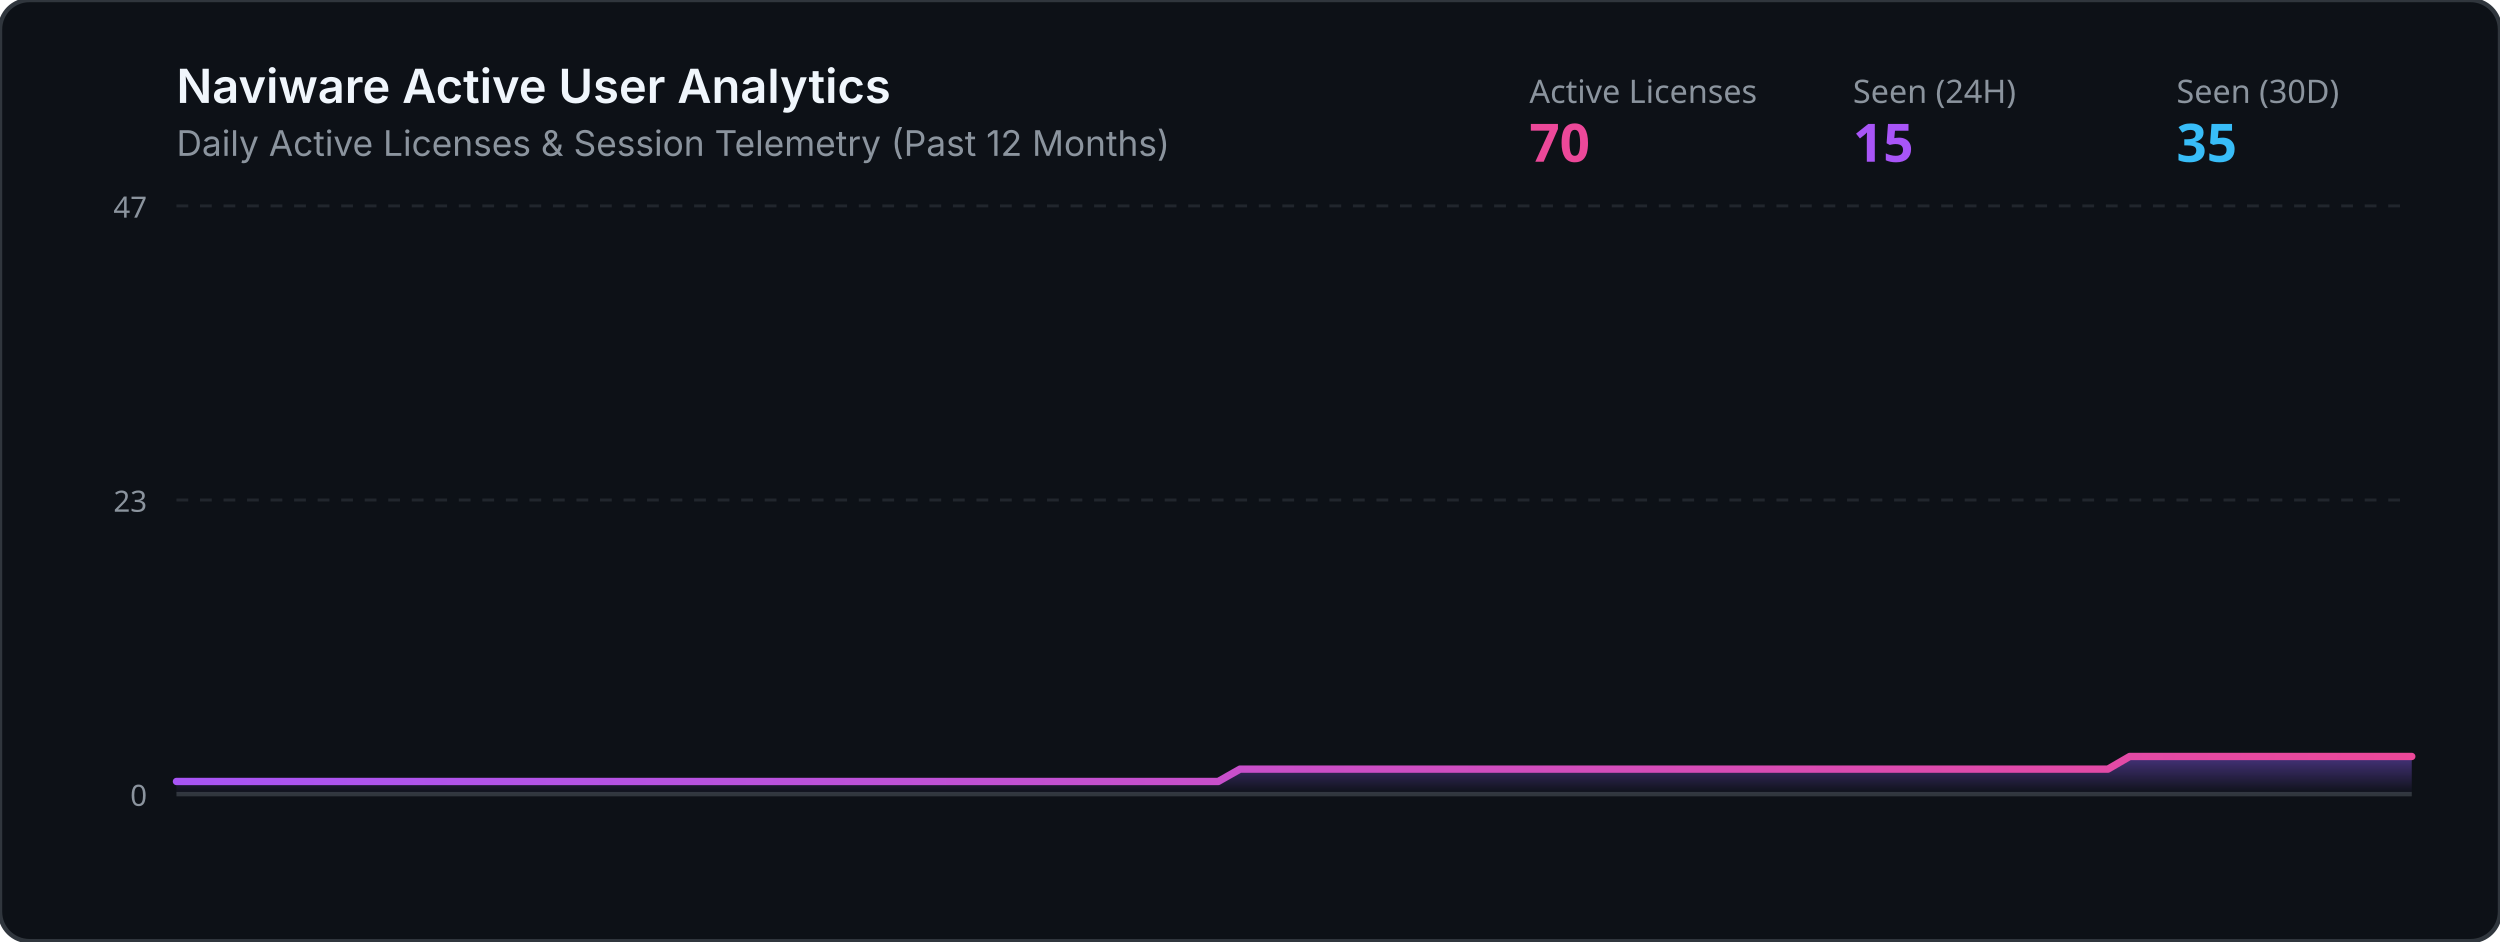
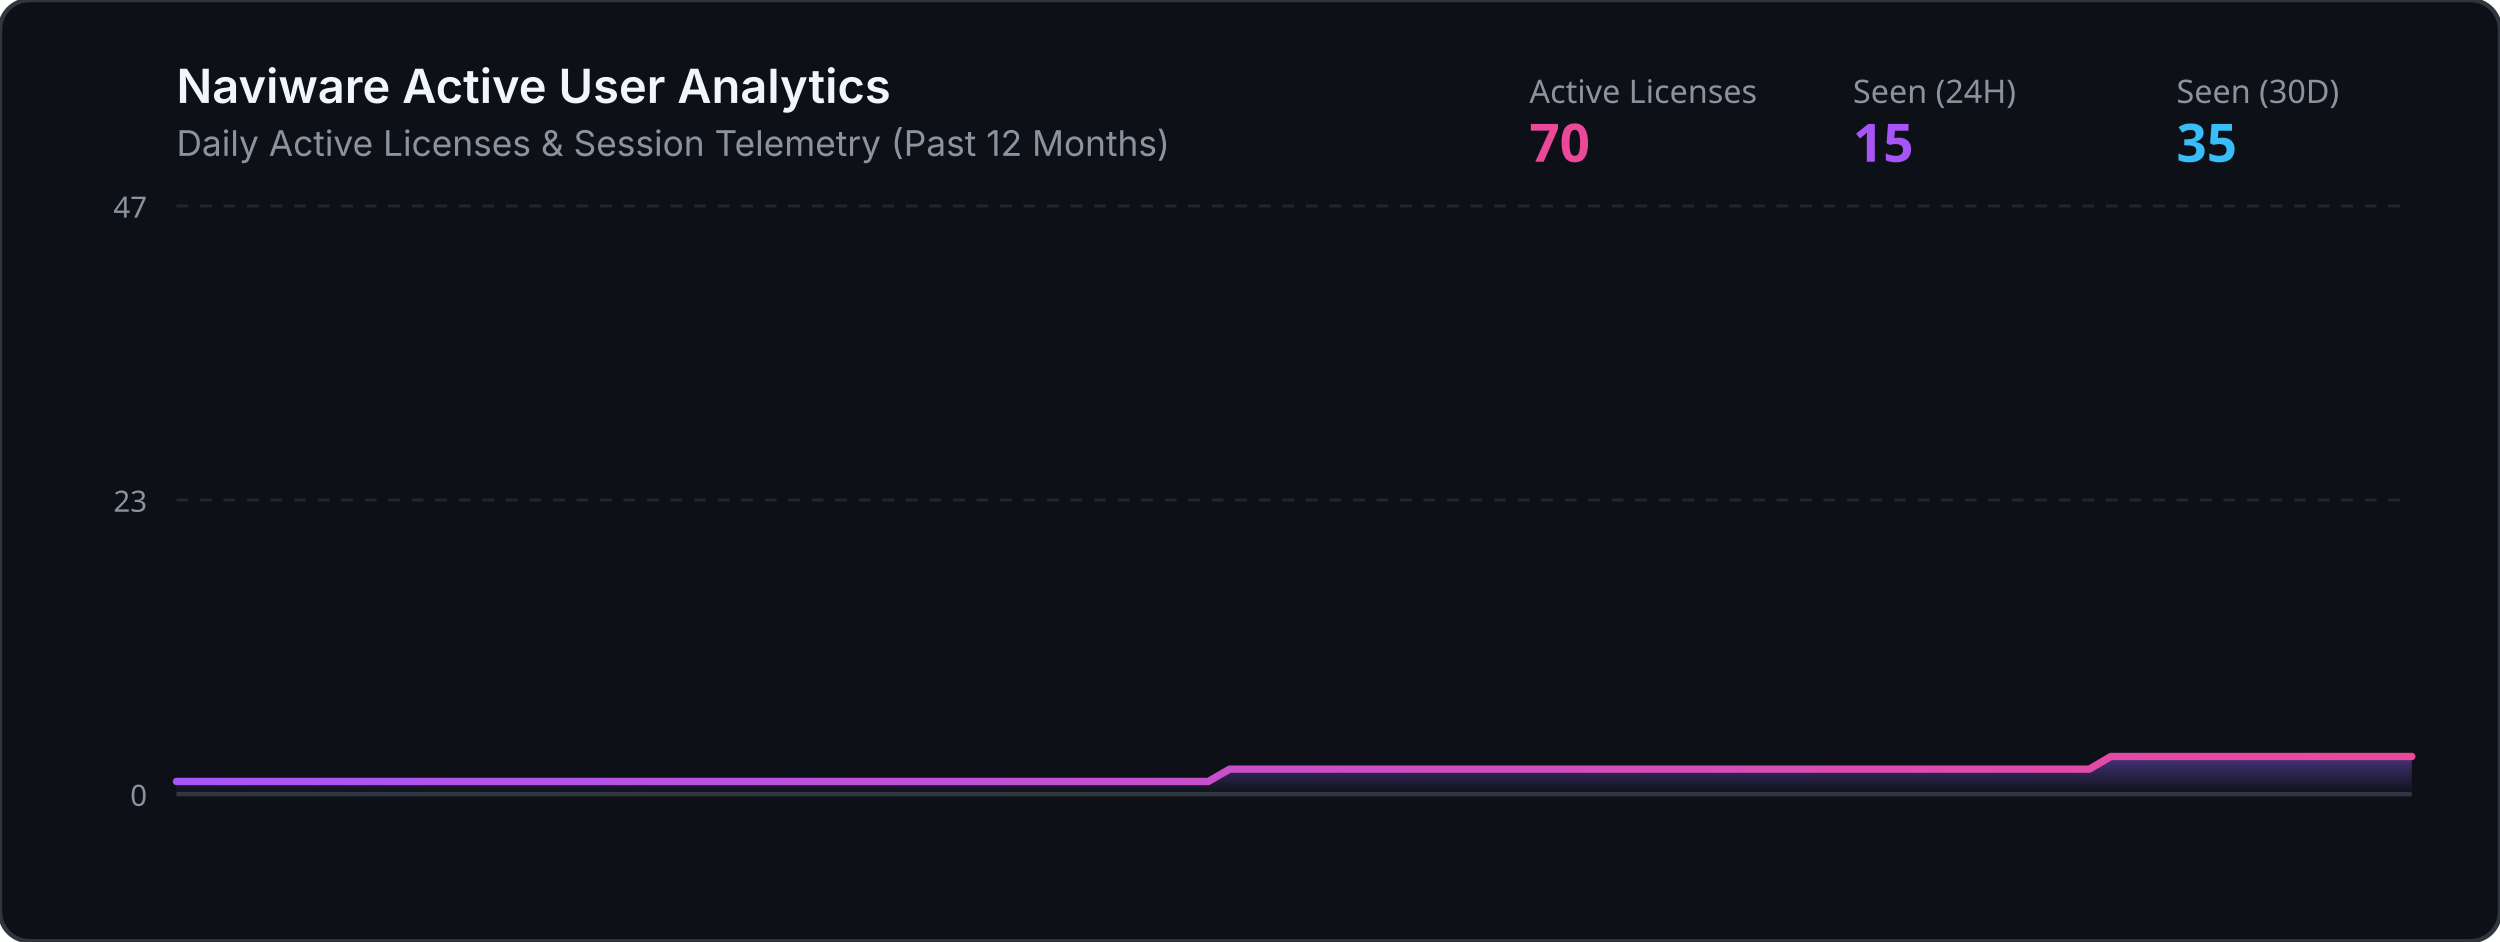
<svg xmlns="http://www.w3.org/2000/svg" viewBox="0 0 850 320" width="100%" height="320">
  <defs>
    <linearGradient id="grad" x1="0%" y1="0%" x2="0%" y2="100%">
      <stop offset="0%" stop-color="#8b5cf6" stop-opacity="0.45" />
      <stop offset="100%" stop-color="#8b5cf6" stop-opacity="0.0" />
    </linearGradient>
    <linearGradient id="lineGrad" x1="0%" y1="0%" x2="100%" y2="0%">
      <stop offset="0%" stop-color="#a855f7" />
      <stop offset="100%" stop-color="#ec4899" />
    </linearGradient>
  </defs>
  <rect width="850" height="320" rx="10" fill="#0d1117" stroke="#30363d" stroke-width="1.5" />
  <text x="60" y="35" fill="#f0f6fc" font-family="-apple-system,BlinkMacSystemFont,Segoe UI,sans-serif" font-size="16" font-weight="600">Naviware Active User Analytics</text>
  <text x="60" y="53" fill="#8b949e" font-family="-apple-system,BlinkMacSystemFont,Segoe UI,sans-serif" font-size="12">Daily Active Licenses &amp; Session Telemetry (Past 12 Months)</text>
  <text x="520" y="35" fill="#8b949e" font-family="sans-serif" font-size="11">Active Licenses</text>
  <text x="520" y="55" fill="#ec4899" font-family="sans-serif" font-size="18" font-weight="bold">70</text>
  <text x="630" y="35" fill="#8b949e" font-family="sans-serif" font-size="11">Seen (24H)</text>
  <text x="630" y="55" fill="#a855f7" font-family="sans-serif" font-size="18" font-weight="bold">15</text>
  <text x="740" y="35" fill="#8b949e" font-family="sans-serif" font-size="11">Seen (30D)</text>
  <text x="740" y="55" fill="#38bdf8" font-family="sans-serif" font-size="18" font-weight="bold">35</text>
  <line x1="60" y1="70" x2="820" y2="70" stroke="#21262d" stroke-width="1" stroke-dasharray="4" />
  <line x1="60" y1="170.0" x2="820" y2="170.0" stroke="#21262d" stroke-width="1" stroke-dasharray="4" />
  <line x1="60" y1="270" x2="820" y2="270" stroke="#30363d" stroke-width="1.5" />
  <text x="50" y="74" fill="#8b949e" font-family="sans-serif" font-size="10" text-anchor="end">47</text>
  <text x="50" y="174.0" fill="#8b949e" font-family="sans-serif" font-size="10" text-anchor="end">23</text>
  <text x="50" y="274" fill="#8b949e" font-family="sans-serif" font-size="10" text-anchor="end">0</text>
-   <polygon points="60,270 60.0,265.7 67.4,265.7 74.8,265.7 82.1,265.7 89.5,265.7 96.9,265.7 104.3,265.7 111.7,265.7 119.0,265.7 126.4,265.7 133.8,265.7 141.2,265.7 148.5,265.7 155.9,265.7 163.3,265.7 170.7,265.7 178.1,265.7 185.4,265.7 192.8,265.7 200.2,265.7 207.6,265.7 215.0,265.7 222.3,265.7 229.7,265.7 237.1,265.7 244.5,265.7 251.8,265.7 259.2,265.7 266.6,265.7 274.0,265.7 281.4,265.7 288.7,265.7 296.1,265.7 303.5,265.7 310.9,265.7 318.3,265.7 325.6,265.7 333.0,265.7 340.4,265.7 347.8,265.7 355.1,265.7 362.5,265.7 369.9,265.7 377.3,265.7 384.7,265.7 392.0,265.7 399.4,265.7 406.8,265.7 414.2,265.7 421.6,261.5 428.9,261.5 436.3,261.5 443.7,261.5 451.1,261.5 458.4,261.5 465.8,261.5 473.2,261.5 480.6,261.5 488.0,261.5 495.3,261.5 502.7,261.5 510.1,261.5 517.5,261.5 524.9,261.5 532.2,261.5 539.6,261.5 547.0,261.5 554.4,261.5 561.7,261.5 569.1,261.5 576.5,261.5 583.9,261.5 591.3,261.5 598.6,261.5 606.0,261.5 613.4,261.5 620.8,261.5 628.2,261.5 635.5,261.5 642.9,261.5 650.3,261.5 657.7,261.5 665.0,261.5 672.4,261.5 679.8,261.5 687.2,261.5 694.6,261.5 701.9,261.5 709.3,261.5 716.7,261.5 724.1,257.2 731.5,257.2 738.8,257.2 746.2,257.2 753.6,257.2 761.0,257.2 768.3,257.2 775.7,257.2 783.1,257.2 790.5,257.2 797.9,257.2 805.2,257.2 812.6,257.2 820.0,257.2 820,270" fill="url(#grad)" />
-   <polyline points="60.0,265.7 67.4,265.7 74.8,265.7 82.1,265.7 89.5,265.7 96.9,265.7 104.3,265.7 111.7,265.7 119.0,265.7 126.4,265.7 133.8,265.7 141.2,265.7 148.5,265.7 155.9,265.7 163.3,265.7 170.7,265.7 178.1,265.7 185.4,265.7 192.8,265.7 200.2,265.7 207.6,265.7 215.0,265.7 222.3,265.7 229.7,265.7 237.1,265.7 244.5,265.7 251.8,265.7 259.2,265.7 266.6,265.7 274.0,265.7 281.4,265.7 288.7,265.7 296.1,265.7 303.5,265.7 310.9,265.7 318.3,265.7 325.6,265.7 333.0,265.7 340.4,265.7 347.8,265.7 355.1,265.7 362.5,265.7 369.9,265.7 377.3,265.7 384.7,265.7 392.0,265.7 399.4,265.7 406.8,265.7 414.2,265.7 421.6,261.5 428.9,261.5 436.3,261.5 443.7,261.5 451.1,261.5 458.4,261.5 465.8,261.5 473.2,261.5 480.6,261.5 488.0,261.5 495.3,261.5 502.7,261.5 510.1,261.5 517.5,261.5 524.9,261.5 532.2,261.5 539.6,261.5 547.0,261.5 554.4,261.5 561.7,261.5 569.1,261.5 576.5,261.5 583.9,261.5 591.3,261.5 598.6,261.5 606.0,261.5 613.4,261.5 620.8,261.5 628.2,261.5 635.5,261.5 642.9,261.5 650.3,261.5 657.7,261.5 665.0,261.5 672.4,261.5 679.8,261.5 687.2,261.5 694.6,261.5 701.9,261.5 709.3,261.5 716.7,261.5 724.1,257.2 731.5,257.2 738.8,257.2 746.2,257.2 753.6,257.2 761.0,257.2 768.3,257.2 775.7,257.2 783.1,257.2 790.5,257.2 797.9,257.2 805.2,257.2 812.6,257.2 820.0,257.2" fill="none" stroke="url(#lineGrad)" stroke-width="2.5" stroke-linecap="round" stroke-linejoin="round" />
+   <polygon points="60,270 60.0,265.7 67.3,265.7 74.6,265.7 81.9,265.7 89.2,265.7 96.5,265.7 103.8,265.7 111.2,265.7 118.5,265.7 125.8,265.7 133.1,265.7 140.4,265.7 147.7,265.7 155.0,265.7 162.3,265.7 169.6,265.7 176.9,265.7 184.2,265.7 191.5,265.7 198.8,265.7 206.2,265.7 213.5,265.7 220.8,265.7 228.1,265.7 235.4,265.7 242.7,265.7 250.0,265.7 257.3,265.7 264.6,265.7 271.9,265.7 279.2,265.7 286.5,265.7 293.8,265.7 301.2,265.7 308.5,265.7 315.8,265.7 323.1,265.7 330.4,265.7 337.7,265.7 345.0,265.7 352.3,265.7 359.6,265.7 366.9,265.7 374.2,265.7 381.5,265.7 388.8,265.7 396.2,265.7 403.5,265.7 410.8,265.7 418.1,261.5 425.4,261.5 432.7,261.5 440.0,261.5 447.3,261.5 454.6,261.5 461.9,261.5 469.2,261.5 476.5,261.5 483.8,261.5 491.2,261.5 498.5,261.5 505.8,261.5 513.1,261.5 520.4,261.5 527.7,261.5 535.0,261.5 542.3,261.5 549.6,261.5 556.9,261.5 564.2,261.5 571.5,261.5 578.8,261.5 586.2,261.5 593.5,261.5 600.8,261.5 608.1,261.5 615.4,261.5 622.7,261.5 630.0,261.5 637.3,261.5 644.6,261.5 651.9,261.5 659.2,261.5 666.5,261.5 673.8,261.5 681.2,261.5 688.5,261.5 695.8,261.5 703.1,261.5 710.4,261.5 717.7,257.2 725.0,257.2 732.3,257.2 739.6,257.2 746.9,257.2 754.2,257.2 761.5,257.2 768.8,257.2 776.2,257.2 783.5,257.2 790.8,257.2 798.1,257.2 805.4,257.2 812.7,257.2 820.0,257.2 820,270" fill="url(#grad)" />
+   <polyline points="60.0,265.7 67.3,265.7 74.6,265.7 81.9,265.7 89.2,265.7 96.5,265.7 103.8,265.7 111.2,265.7 118.5,265.7 125.8,265.7 133.1,265.7 140.4,265.7 147.7,265.7 155.0,265.7 162.3,265.7 169.6,265.7 176.9,265.7 184.2,265.7 191.5,265.7 198.8,265.7 206.2,265.7 213.5,265.7 220.8,265.7 228.1,265.7 235.4,265.7 242.7,265.7 250.0,265.7 257.3,265.7 264.6,265.7 271.9,265.7 279.2,265.7 286.5,265.7 293.8,265.7 301.2,265.7 308.5,265.7 315.8,265.7 323.1,265.7 330.4,265.7 337.7,265.7 345.0,265.7 352.3,265.7 359.6,265.7 366.9,265.7 374.2,265.7 381.5,265.7 388.8,265.7 396.2,265.7 403.5,265.7 410.8,265.7 418.1,261.5 425.4,261.5 432.7,261.5 440.0,261.5 447.3,261.5 454.6,261.5 461.9,261.5 469.2,261.5 476.5,261.5 483.8,261.5 491.2,261.5 498.5,261.5 505.8,261.5 513.1,261.5 520.4,261.5 527.7,261.5 535.0,261.5 542.3,261.5 549.6,261.5 556.9,261.5 564.2,261.5 571.5,261.5 578.8,261.5 586.2,261.5 593.5,261.5 600.8,261.5 608.1,261.5 615.4,261.5 622.7,261.5 630.0,261.5 637.3,261.5 644.6,261.5 651.9,261.5 659.2,261.5 666.5,261.5 673.8,261.5 681.2,261.5 688.5,261.5 695.8,261.5 703.1,261.5 710.4,261.5 717.7,257.2 725.0,257.2 732.3,257.2 739.6,257.2 746.9,257.2 754.2,257.2 761.5,257.2 768.8,257.2 776.2,257.2 783.5,257.2 790.8,257.2 798.1,257.2 805.4,257.2 812.7,257.2 820.0,257.2" fill="none" stroke="url(#lineGrad)" stroke-width="2.5" stroke-linecap="round" stroke-linejoin="round" />
</svg>
